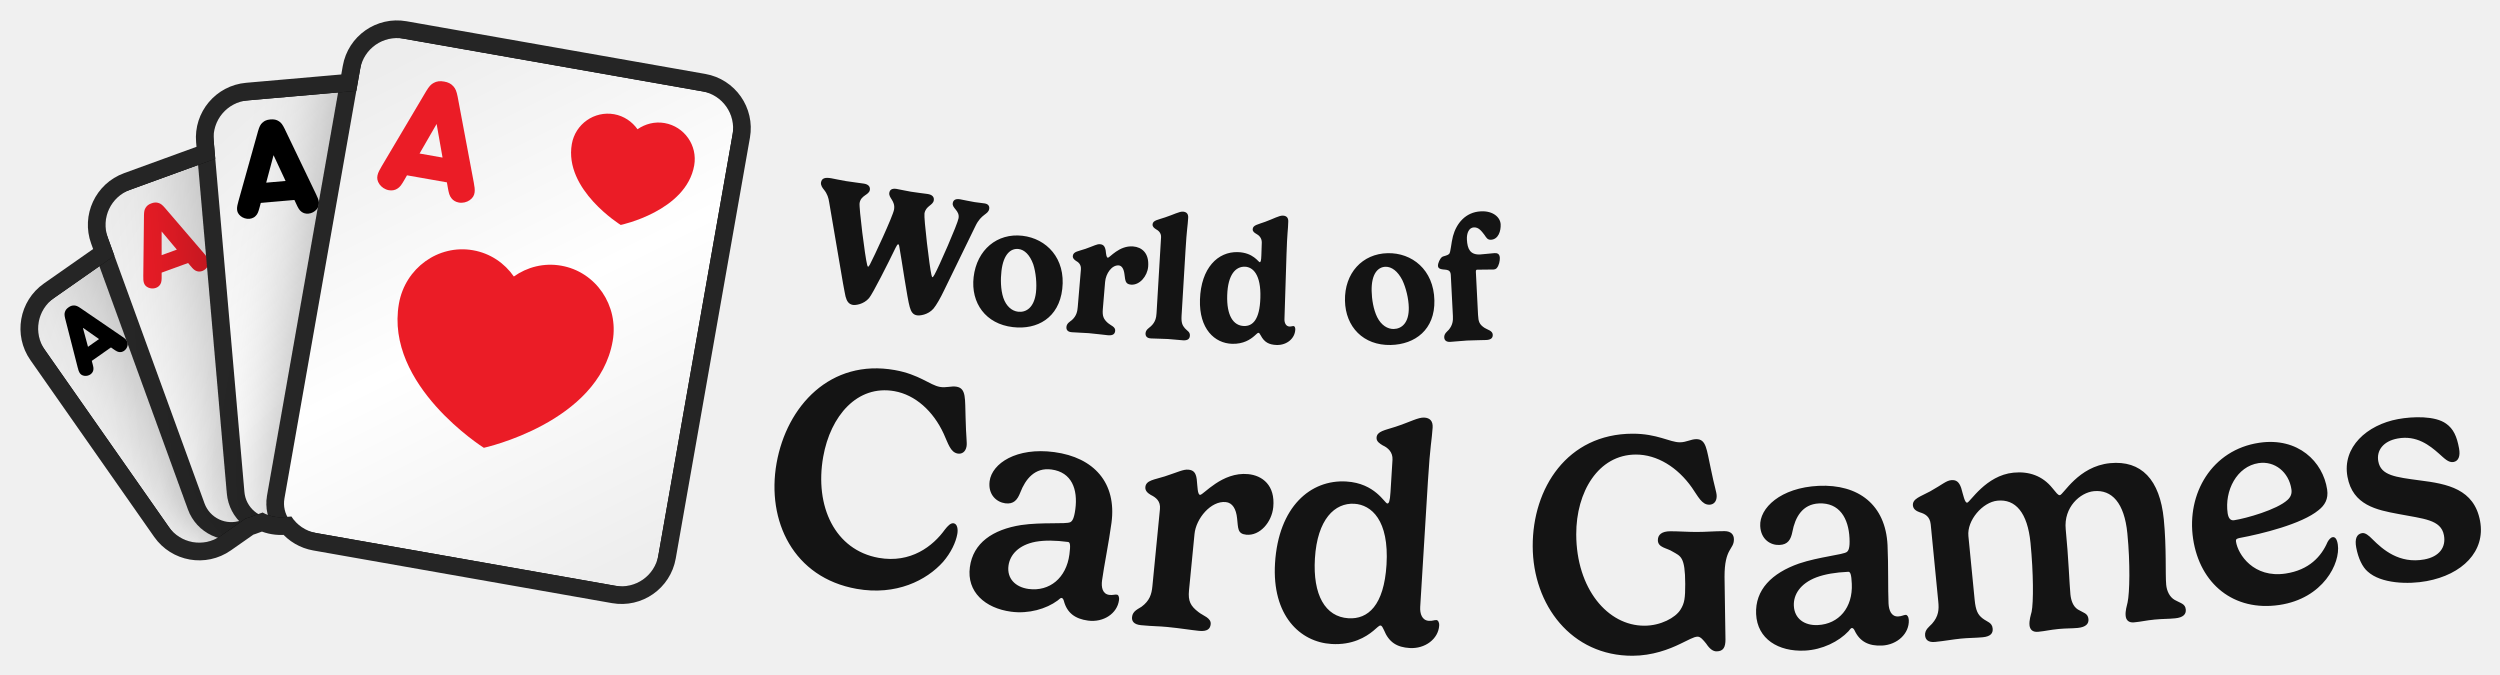
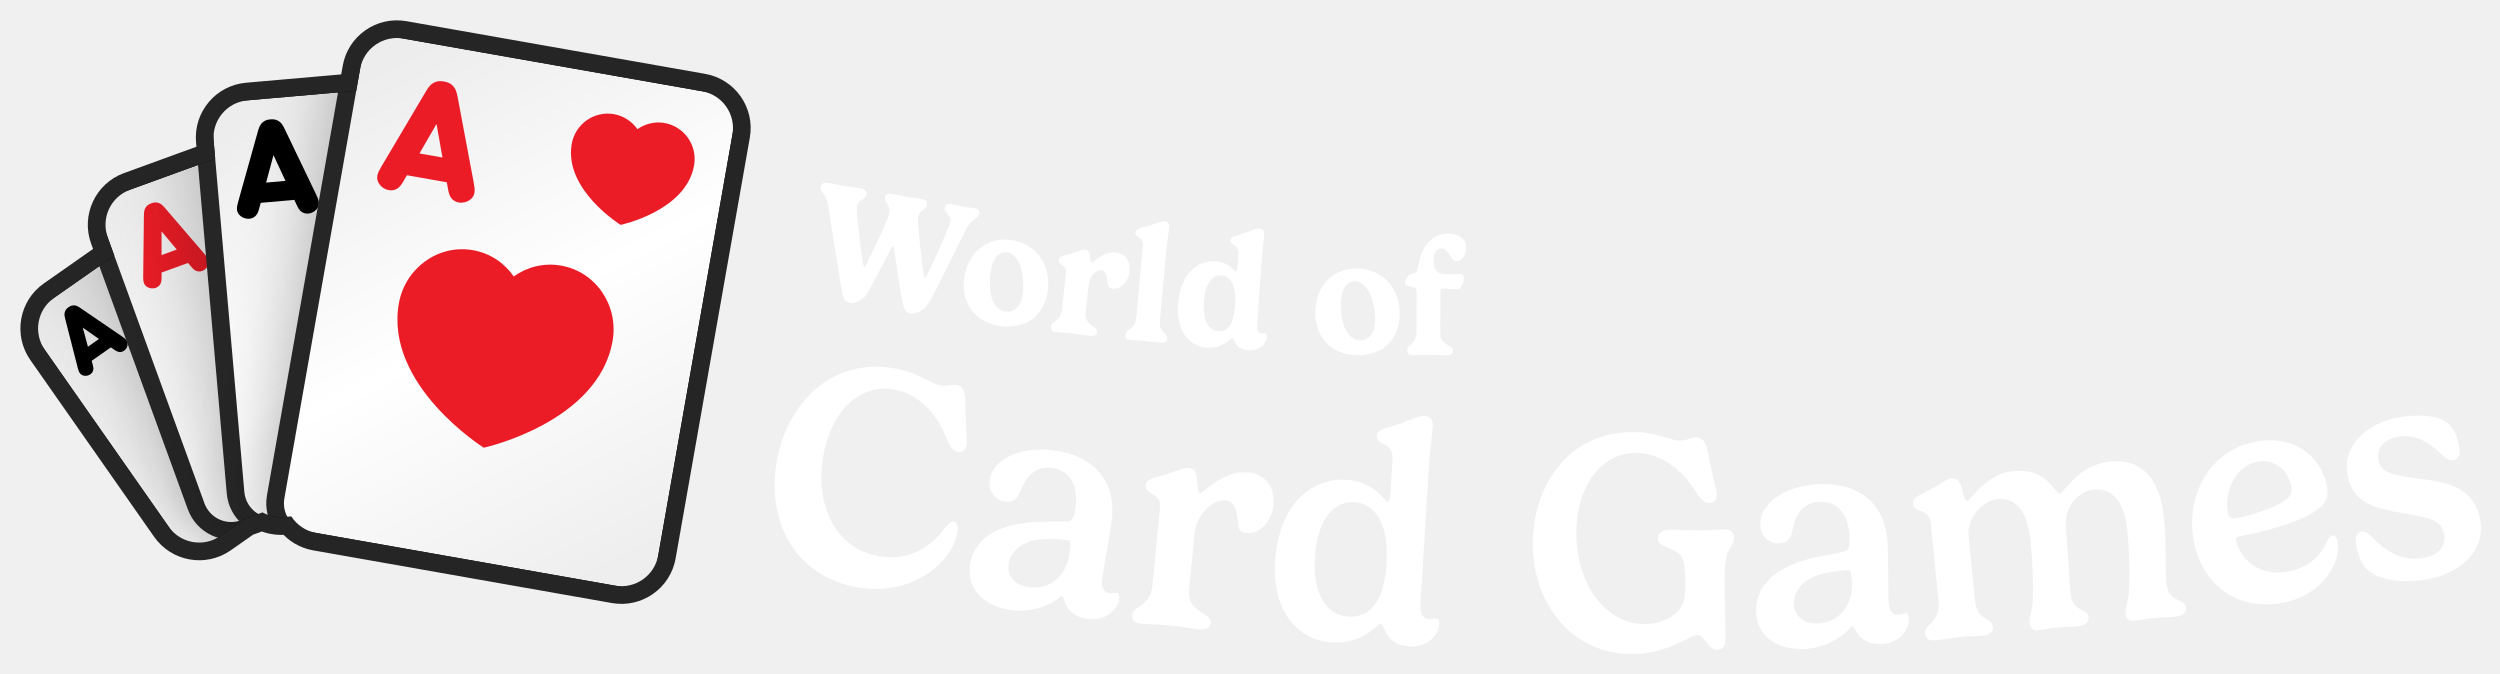
- <svg xmlns="http://www.w3.org/2000/svg" xmlns:xlink="http://www.w3.org/1999/xlink" viewBox="-3.26 -3.26 426.68 115.18" width="426.68" height="115.18">
+ <svg xmlns="http://www.w3.org/2000/svg" xmlns:xlink="http://www.w3.org/1999/xlink" viewBox="-3.25 -3.25 426.71 114.9" width="426.71" height="114.9">
  <defs>
    <rect id="path-1" x="0" y="0" width="5464" height="1280" />
    <rect id="path-3" x="0" y="0" width="1279.966" height="1280" />
    <path d="M654.667,7.381 L1041.451,230.691 C1067.755,245.877 1076.767,279.512 1061.581,305.816 L747.051,850.597 C731.865,876.902 698.23,885.914 671.926,870.727 L285.142,647.418 C271.344,639.451 262.304,626.408 259.019,612.01 L248.673,609.238 C237.588,606.268 228.207,600.115 221.247,592.027 L200.473,592.025 C198.498,592.025 196.547,591.921 194.626,591.718 L151.468,603.281 C122.13,611.142 91.974,593.731 84.112,564.393 L1.886,257.522 C-5.975,228.183 11.436,198.027 40.774,190.166 L145.477,162.11 L145.477,133.795 C145.477,103.422 170.1,78.799 200.473,78.799 L333.867,78.799 L340.716,53.24 C348.577,23.901 378.734,6.491 408.072,14.352 L563.147,55.903 L579.542,27.511 C594.728,1.207 628.363,-7.806 654.667,7.381 Z" id="path-5" />
    <filter x="-59.0%" y="-44.4%" width="218.0%" height="188.8%" filterUnits="objectBoundingBox" id="filter-7">
      <feOffset dx="0" dy="0" in="SourceAlpha" result="shadowOffsetOuter1" />
      <feGaussianBlur stdDeviation="64" in="shadowOffsetOuter1" result="shadowBlurOuter1" />
      <feColorMatrix values="0 0 0 0 0   0 0 0 0 0   0 0 0 0 0  0 0 0 0.32 0" type="matrix" in="shadowBlurOuter1" result="shadowMatrixOuter1" />
      <feMerge>
        <feMergeNode in="shadowMatrixOuter1" />
        <feMergeNode in="SourceGraphic" />
      </feMerge>
    </filter>
    <linearGradient x1="21.639%" y1="0%" x2="78.361%" y2="100%" id="linearGradient-8">
      <stop stop-color="#EDEDED" offset="0%" />
      <stop stop-color="#FFFFFF" offset="50.295%" />
      <stop stop-color="#EEEEEE" offset="100%" />
    </linearGradient>
    <filter x="-49.2%" y="-37.0%" width="198.3%" height="174.0%" filterUnits="objectBoundingBox" id="filter-9">
      <feOffset dx="0" dy="0" in="SourceAlpha" result="shadowOffsetOuter1" />
      <feGaussianBlur stdDeviation="64" in="shadowOffsetOuter1" result="shadowBlurOuter1" />
      <feColorMatrix values="0 0 0 0 0   0 0 0 0 0   0 0 0 0 0  0 0 0 0.32 0" type="matrix" in="shadowBlurOuter1" result="shadowMatrixOuter1" />
      <feMerge>
        <feMergeNode in="shadowMatrixOuter1" />
        <feMergeNode in="SourceGraphic" />
      </feMerge>
    </filter>
    <linearGradient x1="21.639%" y1="0%" x2="78.361%" y2="100%" id="linearGradient-10">
      <stop stop-color="#EDEDED" offset="0%" />
      <stop stop-color="#FFFFFF" offset="50.295%" />
      <stop stop-color="#EEEEEE" offset="100%" />
    </linearGradient>
    <filter x="-41.0%" y="-30.9%" width="181.9%" height="161.7%" filterUnits="objectBoundingBox" id="filter-11">
      <feOffset dx="0" dy="0" in="SourceAlpha" result="shadowOffsetOuter1" />
      <feGaussianBlur stdDeviation="64" in="shadowOffsetOuter1" result="shadowBlurOuter1" />
      <feColorMatrix values="0 0 0 0 0   0 0 0 0 0   0 0 0 0 0  0 0 0 0.32 0" type="matrix" in="shadowBlurOuter1" result="shadowMatrixOuter1" />
      <feMerge>
        <feMergeNode in="shadowMatrixOuter1" />
        <feMergeNode in="SourceGraphic" />
      </feMerge>
    </filter>
    <linearGradient x1="21.639%" y1="0%" x2="78.361%" y2="100%" id="linearGradient-12">
      <stop stop-color="#EDEDED" offset="0%" />
      <stop stop-color="#FFFFFF" offset="50.295%" />
      <stop stop-color="#EEEEEE" offset="100%" />
    </linearGradient>
    <filter x="-34.1%" y="-25.7%" width="168.3%" height="151.4%" filterUnits="objectBoundingBox" id="filter-13">
      <feOffset dx="0" dy="0" in="SourceAlpha" result="shadowOffsetOuter1" />
      <feGaussianBlur stdDeviation="64" in="shadowOffsetOuter1" result="shadowBlurOuter1" />
      <feColorMatrix values="0 0 0 0 0   0 0 0 0 0   0 0 0 0 0  0 0 0 0.32 0" type="matrix" in="shadowBlurOuter1" result="shadowMatrixOuter1" />
      <feMerge>
        <feMergeNode in="shadowMatrixOuter1" />
        <feMergeNode in="SourceGraphic" />
      </feMerge>
    </filter>
    <linearGradient x1="21.639%" y1="0%" x2="78.361%" y2="100%" id="linearGradient-14">
      <stop stop-color="#EDEDED" offset="0%" />
      <stop stop-color="#FFFFFF" offset="50.295%" />
      <stop stop-color="#EEEEEE" offset="100%" />
    </linearGradient>
  </defs>
  <g transform="translate(-11.594,-23.478) scale(0.11594)">
    <mask id="mask-4" fill="white">
      <use xlink:href="#path-3" />
    </mask>
    <g id="Mask" />
    <g id="Group" stroke-width="1" fill-rule="evenodd" mask="url(#mask-4)">
      <g transform="translate(700.504, 678.0126) rotate(-20) translate(-700.504, -678.0126)translate(166.0272, 238.9585)">
        <g transform="translate(-0, -0)">
          <mask id="mask-6" fill="white">
            <use xlink:href="#path-5" />
          </mask>
          <path stroke="#252525" stroke-width="26" d="M661.167,-3.877 L1047.951,219.432 C1080.473,238.209 1091.616,279.794 1072.839,312.316 L758.31,857.097 C739.533,889.619 697.948,900.762 665.426,881.986 L278.642,658.676 C264.448,650.481 253.966,637.684 248.632,622.685 L245.308,621.795 C234.009,618.767 223.884,612.979 215.705,605.026 L200.473,605.025 C198.91,605.025 197.353,604.972 195.803,604.861 L154.833,615.838 C118.559,625.557 81.275,604.031 71.555,567.758 L-10.671,260.886 C-20.39,224.613 1.136,187.328 37.41,177.609 L132.477,152.135 L132.477,133.795 C132.477,96.242 162.92,65.799 200.473,65.799 L323.892,65.799 L328.159,49.875 C337.879,13.602 375.163,-7.925 411.436,1.795 L556.877,40.764 L568.283,21.011 C587.06,-11.511 628.645,-22.654 661.167,-3.877 Z" />
          <g mask="url(#mask-6)">
            <g transform="translate(-12.346, -20.1207)">
              <g id="small_spade_1" filter="url(#filter-7)" transform="translate(210.9129, 389.3938) rotate(-15) translate(-210.9129, -389.3938)translate(49.8576, 175.5497)">
                <rect id="Background" stroke="#252525" stroke-width="26" fill="url(#linearGradient-8)" x="-13" y="-13" width="348.11" height="453.688" rx="54.996" />
                <path d="M243.897,27.593 C243.897,27.593 294.439,46.921 294.501,83.212 C294.501,98.995 281.209,111.813 264.79,111.831 C259.556,111.836 254.629,110.478 250.35,108.157 L256.538,128.766 L231.229,128.766 L237.404,108.197 C233.153,110.517 228.26,111.881 223.047,111.892 C206.62,111.901 193.284,99.118 193.266,83.326 C193.205,47.045 243.897,27.593 243.897,27.593 Z" id="Spade-small" fill="#000000" />
                <path d="M24.778,103.856 L51.007,34.253 C52.733,29.769 54.044,27.838 56.046,26.251 C58.462,24.32 61.015,23.561 64.605,23.561 C68.194,23.561 70.748,24.32 73.164,26.251 C75.165,27.838 76.477,29.769 78.202,34.253 L104.431,103.856 C106.709,109.926 108.228,114.686 103.603,119.308 C101.463,121.446 98.219,122.895 94.906,122.895 C92.214,122.895 89.798,121.998 88.073,120.412 C86.002,118.549 85.105,116.687 83.31,111.72 L81.861,107.719 L47.349,107.719 L45.899,111.72 C44.105,116.687 43.207,118.549 41.137,120.412 C39.411,121.998 36.995,122.895 34.303,122.895 C30.99,122.895 27.746,121.446 25.606,119.308 C20.982,114.686 22.5,109.926 24.778,103.856 Z M74.544,87.576 L64.605,60.259 L54.665,87.576 L74.544,87.576 Z" id="A" fill="#000000" />
              </g>
              <g id="small_diamond_1" filter="url(#filter-9)" transform="translate(351.0898, 355.5329) rotate(-360) translate(-351.0898, -355.5329)translate(157.8235, 98.9199)">
                <rect id="Background" stroke="#252525" stroke-width="26" fill="url(#linearGradient-10)" x="-13" y="-13" width="412.533" height="539.226" rx="54.996" />
                <polygon id="Diamond-small" fill="#EB1B28" points="300.954 22.074 353.401 93.826 300.954 165.557 248.485 93.826" />
                <path d="M29.802,125.878 L61.277,42.355 C63.348,36.974 64.921,34.657 67.323,32.753 C70.222,30.435 73.287,29.524 77.594,29.524 C81.901,29.524 84.966,30.435 87.865,32.753 C90.267,34.657 91.841,36.974 93.911,42.355 L125.386,125.878 C128.119,133.163 129.942,138.875 124.392,144.421 C121.824,146.987 117.932,148.725 113.956,148.725 C110.725,148.725 107.826,147.649 105.756,145.745 C103.271,143.51 102.194,141.275 100.041,135.315 L98.301,130.514 L56.887,130.514 L55.148,135.315 C52.994,141.275 51.917,143.51 49.432,145.745 C47.362,147.649 44.463,148.725 41.232,148.725 C37.257,148.725 33.364,146.987 30.796,144.421 C25.247,138.875 27.069,133.163 29.802,125.878 Z M89.521,106.343 L77.594,73.562 L65.667,106.343 L89.521,106.343 Z" id="A" fill="#EB1B28" />
              </g>
              <g id="small_clover_1" filter="url(#filter-11)" transform="translate(511.6136, 377.7066) rotate(-345) translate(-511.6136, -377.7066)translate(279.6941, 69.771)">
                <rect id="Background" stroke="#252525" stroke-width="26" fill="url(#linearGradient-12)" x="-13" y="-13" width="489.839" height="641.871" rx="54.996" />
                <path d="M347.866,39.734 C367.599,39.734 383.595,55.536 383.595,75.06 C383.595,84.425 379.905,92.946 373.883,99.274 C378.307,97.333 383.203,96.253 388.353,96.253 C408.072,96.253 424.081,112.082 424.081,131.58 C424.081,151.104 408.072,166.919 388.353,166.919 C372.39,166.919 358.858,156.556 354.282,142.251 C354.334,142.684 354.408,143.092 354.506,143.474 C358.945,160.826 367.798,185.424 367.798,185.424 L328,185.424 C328,185.424 336.827,160.734 341.253,143.474 C341.354,143.079 341.428,142.656 341.479,142.206 C336.916,156.534 323.372,166.919 307.393,166.919 C287.646,166.919 271.677,151.104 271.677,131.58 C271.677,112.082 287.646,96.253 307.393,96.253 C312.539,96.253 317.432,97.331 321.855,99.271 C315.837,92.944 312.15,84.424 312.15,75.06 C312.15,55.536 328.133,39.734 347.866,39.734 Z" id="Clover-small" fill="#000000" />
                <path d="M28.576,146.475 L66.345,46.247 C68.83,39.79 70.719,37.009 73.601,34.724 C77.08,31.943 80.758,30.85 85.926,30.85 C91.095,30.85 94.772,31.943 98.251,34.724 C101.133,37.009 103.022,39.79 105.507,46.247 L143.276,146.475 C146.556,155.216 148.743,162.07 142.084,168.726 C139.003,171.805 134.331,173.891 129.56,173.891 C125.684,173.891 122.205,172.6 119.72,170.315 C116.738,167.633 115.446,164.951 112.862,157.799 L110.775,152.038 L61.078,152.038 L58.99,157.799 C56.406,164.951 55.114,167.633 52.132,170.315 C49.647,172.6 46.168,173.891 42.292,173.891 C37.521,173.891 32.85,171.805 29.768,168.726 C23.109,162.07 25.296,155.216 28.576,146.475 Z M100.239,123.032 L85.926,83.696 L71.613,123.032 L100.239,123.032 Z" id="A" fill="#000000" />
              </g>
              <g id="small_heart_1" filter="url(#filter-13)" transform="translate(675.6425, 459.1748) rotate(-330) translate(-675.6425, -459.1748)translate(397.3371, 89.6494)">
                <rect id="Background" stroke="#252525" stroke-width="26" fill="url(#linearGradient-14)" x="-13" y="-13" width="582.611" height="765.051" rx="54.996" />
                <path d="M341.635,288.824 C315.976,288.845 292.736,299.456 275.815,316.611 C258.851,299.507 235.579,288.948 209.909,288.989 C158.08,289.041 116.117,332.207 116.16,385.365 C116.309,507.485 276.113,572.616 276.113,572.616 C276.113,572.616 435.789,507.092 435.619,384.932 C435.544,331.774 393.497,288.752 341.635,288.824" id="Heart-big" fill="#EB1B28" />
                <path d="M417.458,71.521 C407.751,61.933 394.392,55.711 379.689,55.711 C350.027,55.745 325.983,79.908 326.015,109.677 C326.095,178.084 417.593,214.563 417.593,214.563 C417.593,214.563 508.981,177.883 508.901,109.459 C508.854,79.674 484.777,55.594 455.084,55.627 C440.412,55.627 427.165,61.899 417.458,71.521 Z" id="Heart-small" fill="#EB1B28" />
                <path d="M56.059,190.564 L101.383,70.289 C104.365,62.541 106.631,59.203 110.09,56.462 C114.264,53.124 118.677,51.813 124.88,51.813 C131.082,51.813 135.495,53.124 139.67,56.462 C143.129,59.203 145.395,62.541 148.377,70.289 L193.701,190.564 C197.637,201.054 200.261,209.278 192.269,217.265 C188.572,220.96 182.966,223.464 177.241,223.464 C172.589,223.464 168.415,221.914 165.433,219.172 C161.855,215.954 160.304,212.735 157.203,204.153 L154.698,197.239 L95.061,197.239 L92.556,204.153 C89.455,212.735 87.905,215.954 84.327,219.172 C81.345,221.914 77.17,223.464 72.518,223.464 C66.793,223.464 61.187,220.96 57.49,217.265 C49.499,209.278 52.123,201.054 56.059,190.564 Z M142.055,162.432 L124.88,115.228 L107.704,162.432 L142.055,162.432 Z" id="A" fill="#EB1B28" />
              </g>
            </g>
          </g>
        </g>
      </g>
    </g>
  </g>
-   <path fill="#141414" d="M149.59 39.03C149.78 38.64 149.94 38.41 150.04 38.43C150.11 38.44 150.2 38.57 150.23 38.85C150.64 41.1 151.59 47.73 152 49.12C152.23 49.93 152.53 50.45 153.25 50.56C153.69 50.64 155.13 50.49 156.06 49.41C156.55 48.83 157.29 47.52 157.82 46.4L163.21 35.34C164.22 33.2 165.41 33.39 165.57 32.39C165.65 31.9 165.38 31.55 164.8 31.46C164.22 31.36 163.64 31.33 163.05 31.23C162.4 31.13 161.15 30.85 160.58 30.75C159.75 30.62 159.42 30.94 159.35 31.41C159.2 32.3 160.56 32.66 160.34 33.98C160.17 35.01 156.95 42.33 156.24 43.6C156.07 43.89 155.96 44.06 155.88 44.05C155.82 44.04 155.77 43.91 155.71 43.66C155.39 42.37 154.39 33.97 154.52 33.18C154.74 31.86 155.97 31.81 156.11 30.94C156.21 30.34 155.82 29.97 155.08 29.85C154.32 29.73 153.4 29.66 152.22 29.46C151.58 29.36 150.33 29.08 149.74 28.98C148.92 28.85 148.6 29.17 148.52 29.64C148.37 30.54 149.58 30.99 149.33 32.5C149.15 33.62 145.82 40.74 145.22 41.86C145.12 42.05 144.98 42.27 144.9 42.26C144.84 42.25 144.77 42.1 144.74 41.95C144.38 40.61 143.32 32.15 143.45 31.39C143.67 30.04 145.05 30.05 145.2 29.16C145.28 28.62 144.98 28.21 144.2 28.08C143.42 27.95 142.35 27.85 141.14 27.65C139.9 27.45 139.3 27.28 138.59 27.16C137.54 26.99 136.99 27.14 136.86 27.89C136.79 28.36 137.12 28.82 137.37 29.12C137.95 29.83 138.15 30.55 138.25 31.22L140.62 45.11C140.79 46.12 141.03 47.21 141.05 47.34C141.26 48.14 141.59 48.66 142.31 48.78C142.74 48.85 144.13 48.7 145.06 47.62C145.7 46.86 148.32 41.66 149.59 39.03ZM170.58 39.24C171.58 39.35 172.51 40.24 173.09 41.86C173.54 43.25 173.72 45.15 173.55 46.66C173.24 49.26 171.86 50.1 170.5 49.94C169.45 49.82 168.48 49.03 167.98 47.57C167.51 46.15 167.5 44.37 167.66 43C168 40.06 169.29 39.09 170.58 39.24ZM162.91 44.03C162.4 48.47 164.99 52.04 169.61 52.57C173.76 53.06 177.47 51 178.04 46.06C178.65 40.82 175.33 37.45 171.24 36.98C166.95 36.48 163.46 39.35 162.91 44.03ZM187.69 42.04C188.21 42.09 188.55 42.64 188.66 43.58C188.8 44.63 188.79 45.24 189.77 45.32C191.24 45.44 192.56 43.88 192.7 42.25C192.89 39.9 191.59 38.92 190.14 38.8C187.75 38.6 186.14 40.75 185.82 40.72C185.56 40.7 185.52 40.09 185.45 39.5C185.31 38.73 185.02 38.46 184.47 38.42C183.95 38.38 183.53 38.67 182 39.21C180.84 39.61 179.91 39.66 179.84 40.42C179.81 40.82 180.06 41.03 180.36 41.25C180.79 41.48 181.29 41.88 181.22 42.74L180.68 49.14C180.62 49.89 180.47 50.66 179.68 51.37C179.37 51.63 178.8 51.91 178.75 52.54C178.71 52.99 178.92 53.38 179.64 53.44C180.9 53.54 181.53 53.52 182.54 53.6C184 53.73 185 53.88 185.86 53.96C186.74 54.03 187.03 53.69 187.07 53.19C187.13 52.51 186.3 52.29 185.84 51.88C185.06 51.19 184.87 50.68 184.96 49.51L185.35 44.86C185.47 43.42 186.5 41.94 187.69 42.04ZM199.53 33.9C199.57 33.22 199.22 32.9 198.64 32.86C197.99 32.83 197.08 33.35 195.59 33.84C194.42 34.25 193.49 34.33 193.45 35.04C193.43 35.44 193.71 35.65 194.01 35.85C194.45 36.08 194.94 36.5 194.9 37.24L194.13 50.18C194.08 50.94 193.95 51.7 193.16 52.43C192.88 52.7 192.29 52.99 192.25 53.63C192.23 54.07 192.44 54.46 193.17 54.5C194.24 54.56 195.09 54.54 196.07 54.6C196.84 54.64 197.86 54.78 198.63 54.82C199.49 54.88 199.79 54.54 199.82 54.03C199.86 53.36 199.36 53.23 198.96 52.76C198.54 52.27 198.33 51.81 198.4 50.64L199.07 39.52C199.3 35.64 199.44 35.47 199.53 33.9ZM209.04 52.38C207.2 52.32 206.08 50.55 206.19 47.13C206.3 43.57 207.65 42.21 209.21 42.26C210.56 42.3 211.98 43.58 211.85 47.57C211.74 51.3 210.54 52.43 209.04 52.38ZM214.64 55.62C216.34 55.67 217.76 54.52 217.81 52.96C217.82 52.62 217.68 52.4 217.52 52.39C217.31 52.38 217.14 52.48 216.83 52.47C216.18 52.45 215.94 51.79 215.96 51.21L216.31 40.17C216.43 36.3 216.57 36.12 216.61 34.55C216.64 33.87 216.27 33.56 215.69 33.54C215.04 33.52 214.12 34.07 212.66 34.6C211.48 35.04 210.56 35.15 210.54 35.86C210.52 36.26 210.84 36.47 211.15 36.65C211.59 36.88 212.11 37.35 212.09 38.15L212.02 40.29C211.99 41.29 211.89 41.49 211.74 41.49C211.51 41.48 210.64 39.85 208.01 39.77C204.6 39.66 201.71 42.47 201.54 47.88C201.38 52.87 204.04 55.33 207.03 55.42C208.96 55.48 210.16 54.66 210.83 54.07C211.18 53.77 211.38 53.54 211.52 53.54C211.7 53.55 211.78 53.79 211.93 54.02C212.52 55.13 213.3 55.58 214.64 55.62ZM233.22 42.27C234.24 42.25 235.28 43 236.07 44.53C236.7 45.84 237.15 47.7 237.18 49.22C237.23 51.84 235.98 52.86 234.61 52.89C233.56 52.91 232.49 52.26 231.79 50.88C231.13 49.54 230.87 47.78 230.84 46.4C230.78 43.44 231.93 42.3 233.22 42.27ZM226.29 48.07C226.38 52.54 229.44 55.72 234.09 55.62C238.26 55.53 241.66 52.99 241.55 48.01C241.44 42.74 237.69 39.86 233.58 39.95C229.25 40.04 226.19 43.36 226.29 48.07ZM248.63 43.15C248.61 42.82 248.74 42.77 248.83 42.77C249.34 42.74 251.24 42.76 251.6 42.74C251.88 42.73 252.07 42.63 252.18 42.51C252.58 42.08 252.74 41.23 252.72 40.74C252.68 40.06 252.29 39.91 251.81 39.94C251.43 39.96 249.89 40.14 249.35 40.17C247.66 40.25 247.18 39.23 247.1 37.63C247.04 36.55 247.44 35.59 248.28 35.55C249.13 35.5 249.61 36.21 250.11 36.85C250.4 37.27 250.6 37.69 251.2 37.66C252.5 37.59 252.91 36.13 252.86 35.03C252.8 33.83 251.56 32.7 249.48 32.81C246.84 32.94 245.3 34.9 244.72 37.05C244.42 38.19 244.33 39.78 244.09 40.05C243.73 40.42 243.14 40.39 242.81 40.63C242.51 40.89 242.14 41.65 242.16 42.11C242.19 42.66 242.71 42.71 243.56 42.78C244.04 42.85 244.32 43.07 244.35 43.68L244.71 50.69C244.75 51.44 244.68 52.22 244 53.03C243.73 53.33 243.2 53.68 243.23 54.32C243.25 54.76 243.51 55.12 244.24 55.09C245.29 55.03 246.16 54.91 247.13 54.86C248.61 54.79 249.55 54.81 250.4 54.77C251.27 54.73 251.54 54.36 251.51 53.85C251.47 53.17 250.6 53.02 250.1 52.69C249.23 52.11 249.06 51.65 249 50.48Z" />
-   <path fill="#141414" d="M129.28 75.78C127.53 85.69 132.18 95.33 142.94 97.24C149.71 98.44 154.9 95.77 157.7 92.63C159.05 91.06 159.87 89.32 160.13 87.86C160.26 87.13 160.16 86.17 159.51 86.05C158.99 85.96 158.48 86.52 158 87.13C155.99 89.93 152.2 92.92 146.71 91.95C139.24 90.62 135.74 83.15 137.24 74.69C138.48 67.71 143.06 62.38 149.39 63.5C152.94 64.13 156.01 66.88 157.8 70.76C158.56 72.41 158.94 73.93 160.19 74.15C160.87 74.27 161.53 73.9 161.7 72.94C161.82 72.26 161.61 71.35 161.54 68.06C161.42 64.8 161.68 63.04 160.01 62.74C159.09 62.58 158.24 62.97 157.14 62.77C155.45 62.47 153.62 60.64 149.46 59.9C138.48 57.95 131.02 66.01 129.28 75.78ZM179.26 91.36C178.73 95.39 175.87 97.73 172.29 97.26C170.03 96.95 168.57 95.47 168.86 93.29C169.11 91.42 170.59 89.75 173.5 89.2C175.06 88.93 176.85 88.95 179.04 89.24C179.38 89.29 179.47 89.78 179.26 91.36ZM171.02 86.35C166.17 87.12 162.82 89.4 162.27 93.53C161.7 97.74 164.86 100.55 169.31 101.14C172.31 101.54 175.32 100.66 177.25 99.23C177.49 99.05 177.74 98.76 177.92 98.79C178.11 98.81 178.24 99.04 178.31 99.29C178.84 101.32 180.2 102.36 182.44 102.66C185.07 103.01 187.42 101.45 187.72 99.18C187.81 98.58 187.58 98.25 187.37 98.23C186.98 98.17 186.68 98.35 186.05 98.27C184.9 98.11 184.67 96.96 184.83 95.8C185.15 93.41 185.98 89.39 186.44 85.97C187.35 79.16 183.46 74.81 176.67 73.9C170.22 73.04 166.05 75.83 165.64 78.86C165.34 81.17 166.83 82.44 168.3 82.64C169.75 82.83 170.38 82.06 170.87 80.81C171.77 78.47 173.38 76.49 176.19 76.87C179.67 77.33 180.72 80.26 180.27 83.65C180.05 85.31 179.73 85.69 179.41 85.86C178.72 86.23 174.57 85.83 171.02 86.35ZM205.94 82.43C207.08 82.54 207.72 83.59 207.88 85.23C208.07 86.9 207.92 87.85 209.45 88C211.75 88.22 213.79 85.89 214.05 83.3C214.41 79.55 212.17 77.89 209.77 77.66C205.31 77.22 202.11 81.25 201.56 81.2C201.11 81.16 201.13 79.8 200.99 78.53C200.84 77.37 200.4 76.98 199.58 76.9C198.71 76.81 197.8 77.31 195.52 78.05C193.73 78.62 192.34 78.7 192.22 79.86C192.16 80.49 192.6 80.88 193.13 81.2C194.02 81.64 194.84 82.25 194.71 83.62L193.42 96.8C193.29 98.15 192.96 99.27 191.56 100.3C191.01 100.67 190.04 101.03 189.95 102.04C189.88 102.7 190.19 103.31 191.46 103.44C193.65 103.65 194.35 103.59 195.99 103.75C198.24 103.97 199.99 104.27 201.39 104.41C202.82 104.55 203.3 104.04 203.37 103.27C203.48 102.19 202.05 101.83 201.28 101.2C199.92 100.16 199.49 99.32 199.67 97.49L200.61 87.88C200.87 85.21 203.43 82.18 205.94 82.43ZM226.89 102.26C222.91 102.02 220.78 98.27 221.16 92.04C221.57 85.34 224.56 82.52 227.9 82.72C230.79 82.9 233.84 85.51 233.38 93.11C232.95 100.08 230.22 102.46 226.89 102.26ZM237.34 107.34C239.97 107.5 242.23 105.78 242.37 103.5C242.4 102.89 242.13 102.58 241.92 102.57C241.52 102.54 241.27 102.74 240.61 102.7C239.44 102.63 239.06 101.49 239.13 100.32L240.45 78.81C240.83 72.62 241.11 71.94 241.25 69.72C241.32 68.6 240.79 68.07 239.84 68.01C238.8 67.94 237.42 68.76 234.87 69.59C233.11 70.17 231.74 70.33 231.68 71.44C231.64 72.08 232.2 72.43 232.74 72.76C233.64 73.16 234.47 73.93 234.4 75.2L234.06 80.71C233.96 82.35 233.78 82.69 233.51 82.67C233.06 82.64 231.44 79.22 226.54 78.92C220.42 78.54 214.94 83.23 214.35 92.87C213.81 101.78 218.61 106.32 223.98 106.65C227.56 106.87 229.86 105.45 231.12 104.41C231.76 103.89 232.1 103.48 232.34 103.5C232.61 103.51 232.74 103.87 232.93 104.25C233.79 106.38 235.17 107.21 237.34 107.34ZM275.37 108.66C278.76 108.65 281.6 107.56 283.53 106.62C284.86 106.01 285.81 105.4 286.48 105.4C286.98 105.39 287.46 106 287.94 106.59C288.53 107.49 289.11 107.91 289.7 107.91C290.92 107.91 291.23 107.13 291.23 105.89C291.23 104.27 291.08 97.9 291.07 95.19C291.06 90.23 292.68 90.57 292.67 88.79C292.67 87.97 292.16 87.39 291.07 87.39C289.24 87.39 288 87.53 286.32 87.53C285.1 87.54 283.19 87.41 281.81 87.41C280.38 87.42 279.69 87.98 279.69 88.93C279.7 90.23 281.21 90.23 282.22 90.89C283.58 91.68 284.35 91.73 284.36 96.4C284.36 98.79 284.26 99.67 283.55 100.79C282.7 102.17 280.16 103.53 277.4 103.53C271.13 103.55 265.78 97.22 265.76 87.93C265.74 80.71 269.52 74.33 275.94 74.32C279.55 74.31 283.06 76.48 285.51 79.97C286.55 81.46 287.19 82.89 288.46 82.88C289.15 82.88 289.73 82.4 289.73 81.42C289.73 80.73 289.36 79.88 288.71 76.65C288.01 73.46 287.96 71.69 286.26 71.69C285.33 71.69 284.56 72.23 283.44 72.23C281.72 72.23 279.59 70.75 275.37 70.76C264.23 70.79 258.3 80.04 258.33 89.97C258.36 100.03 264.96 108.69 275.37 108.66ZM312.79 96.37C312.98 100.43 310.59 103.25 306.99 103.42C304.71 103.53 303 102.33 302.9 100.13C302.81 98.25 303.97 96.34 306.74 95.28C308.22 94.73 309.99 94.43 312.19 94.33C312.54 94.31 312.72 94.78 312.79 96.37ZM303.78 92.92C299.16 94.54 296.26 97.39 296.46 101.55C296.66 105.8 300.27 107.99 304.75 107.78C307.77 107.64 310.57 106.23 312.22 104.48C312.42 104.25 312.62 103.93 312.8 103.92C312.99 103.91 313.16 104.11 313.27 104.35C314.16 106.25 315.69 107.02 317.94 106.92C320.59 106.79 322.62 104.84 322.52 102.56C322.49 101.95 322.21 101.67 322 101.68C321.6 101.7 321.34 101.92 320.71 101.95C319.54 102.01 319.12 100.91 319.06 99.74C318.95 97.33 319.05 93.23 318.89 89.79C318.56 82.92 313.96 79.34 307.12 79.66C300.62 79.97 297.01 83.46 297.16 86.51C297.27 88.84 298.96 89.82 300.44 89.75C301.9 89.69 302.39 88.81 302.65 87.5C303.12 85.03 304.34 82.8 307.18 82.66C310.68 82.5 312.24 85.19 312.4 88.61C312.48 90.28 312.23 90.71 311.95 90.94C311.34 91.42 307.18 91.77 303.78 92.92ZM348.3 81.25C347.96 81.28 347.67 80.8 347.04 80.06C345.34 77.94 343.02 77.15 340.38 77.41C335.65 77.88 332.98 82.48 332.48 82.53C332.06 82.58 331.82 81.24 331.46 80.02C331.08 78.91 330.55 78.62 329.76 78.69C328.88 78.78 328.26 79.43 326.16 80.6C324.51 81.5 323.11 81.85 323.22 83.02C323.29 83.7 323.88 83.99 324.4 84.18C325.28 84.44 326.12 84.87 326.26 86.24L327.55 99.42C327.69 100.77 327.61 101.92 326.48 103.2C326.05 103.67 325.2 104.21 325.3 105.21C325.36 105.87 325.79 106.42 327 106.3C328.64 106.14 329.92 105.88 331.43 105.73C332.72 105.6 333.79 105.63 335.16 105.5C336.54 105.36 336.91 104.77 336.83 104C336.73 102.97 335.89 102.89 335.11 102.28C334.31 101.66 333.94 100.95 333.76 99.13L332.69 88.22C332.43 85.55 335.11 82.44 337.65 82.19C340.71 81.88 342.78 84.19 343.29 89.39C343.8 94.57 343.81 99.56 343.48 101.16C343.35 101.68 343.04 102.62 343.12 103.46C343.19 104.12 343.59 104.67 344.59 104.57C345.91 104.44 346.48 104.25 348.09 104.09C349.44 103.96 350.17 104.02 351.36 103.91C352.75 103.77 353.26 103.19 353.18 102.39C353.08 101.39 352.3 101.33 351.37 100.76C350.54 100.23 350.2 99.19 350.1 98.16C349.93 96.42 349.78 91.93 349.3 87.07C348.93 83.29 351.78 80.8 354.1 80.57C357.17 80.27 359.31 82.56 359.82 87.77C360.33 92.94 360.21 97.94 359.86 99.55C359.75 100.07 359.44 101.01 359.53 101.85C359.59 102.51 359.99 103.06 360.97 102.96C362.32 102.83 362.88 102.64 364.5 102.48C365.82 102.35 366.81 102.39 367.97 102.27C369.37 102.14 369.87 101.55 369.79 100.76C369.7 99.76 368.89 99.7 367.9 99.13C367.02 98.63 366.55 97.59 366.45 96.56C366.28 94.81 366.52 90.23 366.04 85.37C365.37 78.58 362.19 75.27 356.86 75.79C351.42 76.33 348.91 81.19 348.3 81.25ZM387.82 80.24C387.93 80.97 387.72 81.54 387.17 82.05C385.36 83.74 380.03 85.23 378.03 85.53C377.4 85.62 377.07 85.16 376.94 84.35C376.37 80.47 378.51 76.34 382.22 75.78C384.97 75.37 387.38 77.3 387.82 80.24ZM392.45 83.81C393.51 82.98 394.16 81.92 393.92 80.29C393.21 75.54 388.96 71.32 382.32 72.31C374.26 73.51 369.89 80.97 371.04 88.69C372.19 96.41 378 101.15 385.77 99.99C393.25 98.88 396.22 92.86 395.74 89.68C395.6 88.74 395.28 88.35 394.86 88.42C394.54 88.46 394.22 88.83 393.99 89.24C392.93 91.71 390.84 94.03 386.82 94.63C381.39 95.44 378.69 91.39 378.36 89.16C378.3 88.79 378.47 88.66 378.97 88.56C382.75 87.86 389.61 86.17 392.45 83.81ZM406.01 68.27C400.71 69.25 396.45 73.06 397.39 78.12C398.28 82.98 402.4 83.78 406.12 84.47C410.34 85.29 413.36 85.4 413.85 88.09C414.24 90.15 413.05 91.75 410.51 92.22C406.21 93.01 403.4 90.51 401.68 88.8C401.01 88.11 400.41 87.63 399.86 87.73C398.95 87.9 398.61 88.72 398.88 90.18C399.23 92.06 399.96 93.54 400.83 94.28C403.1 96.37 407.8 96.5 410.9 95.92C416.96 94.81 420.98 90.85 420.02 85.66C419.01 80.2 414.45 79.32 409.73 78.73C405.6 78.17 403.09 77.91 402.65 75.48C402.31 73.68 403.44 72.04 405.95 71.58C409.21 70.97 411.46 72.8 412.98 74.14C413.91 74.96 414.63 75.75 415.49 75.59C416.3 75.44 416.69 74.64 416.43 73.26C416.06 71.22 415.47 69.93 414.23 69.05C412.36 67.69 408.57 67.8 406.01 68.27Z" />
+   <path fill="#ffffff" d="M148.73 39.32C148.91 38.96 149.06 38.74 149.16 38.76C149.23 38.77 149.31 38.9 149.33 39.16C149.7 41.29 150.54 47.56 150.91 48.87C151.12 49.64 151.4 50.13 152.08 50.25C152.49 50.32 153.85 50.2 154.74 49.18C155.21 48.64 155.92 47.41 156.43 46.36L161.62 35.96C162.6 33.95 163.72 34.15 163.88 33.21C163.96 32.74 163.71 32.41 163.17 32.31C162.62 32.22 162.07 32.18 161.51 32.08C160.91 31.98 159.73 31.7 159.19 31.61C158.4 31.47 158.09 31.77 158.01 32.22C157.87 33.06 159.15 33.41 158.93 34.66C158.76 35.62 155.64 42.5 154.97 43.7C154.81 43.97 154.69 44.13 154.62 44.12C154.57 44.11 154.52 43.99 154.46 43.75C154.17 42.53 153.31 34.59 153.44 33.85C153.66 32.6 154.82 32.56 154.96 31.74C155.06 31.18 154.69 30.83 154 30.71C153.28 30.58 152.41 30.5 151.31 30.31C150.7 30.21 149.52 29.93 148.97 29.83C148.2 29.7 147.89 30 147.81 30.45C147.66 31.29 148.8 31.73 148.55 33.15C148.37 34.2 145.15 40.9 144.57 41.95C144.48 42.13 144.35 42.34 144.27 42.32C144.21 42.31 144.15 42.17 144.12 42.03C143.8 40.76 142.88 32.77 143 32.05C143.22 30.77 144.53 30.8 144.67 29.96C144.76 29.45 144.48 29.05 143.74 28.93C143.01 28.8 142 28.7 140.85 28.5C139.69 28.29 139.12 28.13 138.46 28.01C137.46 27.84 136.94 27.97 136.82 28.68C136.74 29.12 137.05 29.56 137.29 29.84C137.82 30.52 138 31.21 138.1 31.84L140.2 44.98C140.35 45.93 140.57 46.97 140.59 47.08C140.77 47.84 141.08 48.34 141.76 48.46C142.16 48.52 143.48 48.4 144.37 47.38C144.98 46.68 147.51 41.79 148.73 39.32ZM168.65 39.83C169.6 39.95 170.46 40.81 170.97 42.35C171.37 43.67 171.51 45.47 171.32 46.89C170.98 49.34 169.66 50.1 168.38 49.93C167.39 49.8 166.49 49.03 166.04 47.64C165.63 46.3 165.65 44.61 165.82 43.32C166.2 40.55 167.44 39.66 168.65 39.83ZM161.33 44.21C160.75 48.39 163.14 51.81 167.49 52.4C171.4 52.93 174.94 51.07 175.57 46.41C176.25 41.47 173.18 38.23 169.32 37.71C165.28 37.15 161.93 39.8 161.33 44.21ZM184.83 42.87C185.31 42.92 185.62 43.45 185.71 44.35C185.81 45.33 185.79 45.91 186.71 46.01C188.09 46.16 189.38 44.73 189.55 43.19C189.79 40.97 188.59 40.02 187.22 39.87C184.97 39.62 183.4 41.61 183.09 41.57C182.85 41.55 182.83 40.97 182.78 40.41C182.66 39.68 182.4 39.42 181.88 39.36C181.39 39.31 180.98 39.58 179.53 40.05C178.42 40.39 177.54 40.42 177.46 41.14C177.42 41.51 177.65 41.72 177.92 41.94C178.32 42.16 178.79 42.55 178.7 43.36L178.03 49.39C177.96 50.1 177.79 50.82 177.03 51.47C176.73 51.7 176.18 51.95 176.12 52.55C176.07 52.97 176.26 53.34 176.94 53.42C178.13 53.55 178.72 53.55 179.67 53.65C181.05 53.8 181.99 53.98 182.8 54.07C183.62 54.16 183.91 53.85 183.96 53.38C184.03 52.73 183.25 52.51 182.83 52.11C182.11 51.44 181.94 50.95 182.06 49.85L182.55 45.47C182.7 44.11 183.71 42.74 184.83 42.87ZM196.31 35.53C196.37 34.88 196.04 34.57 195.5 34.52C194.88 34.47 194.01 34.94 192.59 35.36C191.47 35.7 190.59 35.75 190.53 36.42C190.5 36.8 190.76 37.01 191.04 37.2C191.44 37.44 191.9 37.84 191.83 38.54L190.72 50.73C190.65 51.44 190.5 52.16 189.73 52.82C189.46 53.07 188.9 53.33 188.84 53.93C188.81 54.35 189 54.72 189.68 54.78C190.69 54.87 191.49 54.87 192.41 54.96C193.14 55.03 194.1 55.18 194.83 55.25C195.64 55.32 195.93 55.01 195.98 54.54C196.03 53.91 195.57 53.77 195.2 53.31C194.82 52.84 194.64 52.4 194.74 51.3L195.7 40.81C196.03 37.17 196.17 37.01 196.31 35.53ZM204.74 53.29C203 53.17 202.01 51.46 202.23 48.24C202.47 44.88 203.79 43.65 205.26 43.75C206.53 43.84 207.82 45.09 207.56 48.86C207.32 52.37 206.15 53.39 204.74 53.29ZM209.9 56.55C211.51 56.66 212.89 55.63 212.99 54.16C213.02 53.84 212.89 53.62 212.74 53.61C212.54 53.59 212.38 53.68 212.09 53.66C211.47 53.62 211.27 52.99 211.31 52.44L212.03 42.04C212.28 38.38 212.42 38.22 212.52 36.74C212.57 36.09 212.24 35.79 211.69 35.75C211.08 35.71 210.18 36.2 208.79 36.65C207.67 37.02 206.79 37.09 206.74 37.76C206.72 38.14 207.01 38.34 207.29 38.53C207.7 38.75 208.17 39.22 208.12 39.98L207.98 41.99C207.92 42.93 207.82 43.12 207.68 43.11C207.46 43.1 206.69 41.53 204.21 41.35C201.01 41.13 198.17 43.68 197.82 48.78C197.49 53.48 199.92 55.9 202.73 56.09C204.55 56.22 205.71 55.48 206.37 54.95C206.71 54.68 206.91 54.47 207.03 54.48C207.2 54.49 207.27 54.72 207.41 54.94C207.93 56.02 208.64 56.46 209.9 56.55ZM228.06 44.75C229.01 44.78 229.96 45.53 230.63 47.01C231.17 48.28 231.5 50.05 231.46 51.49C231.39 53.95 230.16 54.86 228.87 54.82C227.87 54.8 226.9 54.14 226.3 52.8C225.75 51.51 225.58 49.83 225.62 48.53C225.7 45.74 226.83 44.72 228.06 44.75ZM221.24 49.89C221.13 54.12 223.86 57.25 228.25 57.38C232.19 57.49 235.51 55.25 235.64 50.55C235.78 45.57 232.38 42.68 228.5 42.57C224.41 42.46 221.37 45.45 221.24 49.89ZM242.61 46.34C242.61 46.03 242.74 45.99 242.82 45.99C243.3 45.99 245.1 46.11 245.43 46.11C245.7 46.11 245.88 46.03 246 45.92C246.39 45.54 246.59 44.74 246.59 44.28C246.6 43.63 246.23 43.48 245.78 43.48C245.42 43.47 243.96 43.57 243.45 43.56C241.85 43.56 241.45 42.57 241.46 41.06C241.46 40.03 241.89 39.15 242.69 39.15C243.49 39.16 243.9 39.85 244.34 40.48C244.59 40.89 244.75 41.3 245.33 41.3C246.55 41.3 247.02 39.94 247.02 38.91C247.03 37.77 245.93 36.64 243.96 36.63C241.46 36.62 239.91 38.38 239.24 40.39C238.9 41.44 238.74 42.94 238.5 43.18C238.13 43.51 237.59 43.45 237.26 43.66C236.97 43.89 236.57 44.59 236.57 45.02C236.57 45.54 237.06 45.61 237.86 45.73C238.31 45.81 238.56 46.04 238.55 46.62L238.52 53.24C238.52 53.96 238.42 54.69 237.73 55.41C237.46 55.68 236.94 55.98 236.94 56.59C236.94 57.01 237.16 57.36 237.85 57.36C238.84 57.37 239.67 57.3 240.58 57.31C241.99 57.31 242.87 57.39 243.67 57.39C244.5 57.39 244.77 57.06 244.77 56.58C244.77 55.94 243.96 55.75 243.5 55.41C242.71 54.82 242.58 54.38 242.58 53.27Z" />
+   <path fill="#ffffff" d="M129.33 75.52C127.57 85.42 132.22 95.06 142.99 96.97C149.76 98.17 154.95 95.51 157.74 92.37C159.1 90.8 159.92 89.06 160.18 87.6C160.31 86.86 160.21 85.9 159.56 85.79C159.03 85.69 158.53 86.25 158.04 86.87C156.04 89.66 152.25 92.66 146.76 91.68C139.28 90.36 135.78 82.89 137.29 74.42C138.52 67.45 143.11 62.11 149.43 63.24C152.99 63.87 156.06 66.62 157.85 70.5C158.61 72.14 158.99 73.66 160.24 73.89C160.92 74.01 161.58 73.64 161.75 72.67C161.87 71.99 161.65 71.09 161.59 67.79C161.47 64.54 161.73 62.78 160.05 62.48C159.14 62.32 158.29 62.7 157.19 62.51C155.49 62.21 153.66 60.37 149.51 59.64C138.53 57.69 131.06 65.74 129.33 75.52ZM179.31 91.1C178.77 95.12 175.92 97.47 172.34 96.99C170.08 96.69 168.61 95.21 168.9 93.03C169.15 91.16 170.64 89.48 173.55 88.93C175.11 88.66 176.9 88.69 179.08 88.98C179.43 89.02 179.52 89.52 179.31 91.1ZM171.06 86.09C166.22 86.86 162.86 89.14 162.31 93.27C161.75 97.48 164.91 100.29 169.35 100.88C172.35 101.28 175.36 100.4 177.3 98.97C177.53 98.79 177.79 98.5 177.97 98.52C178.15 98.55 178.28 98.78 178.36 99.03C178.89 101.06 180.25 102.09 182.49 102.39C185.12 102.74 187.47 101.18 187.77 98.92C187.85 98.32 187.63 97.99 187.42 97.96C187.02 97.91 186.73 98.09 186.1 98C184.94 97.85 184.72 96.69 184.88 95.54C185.2 93.14 186.03 89.13 186.48 85.71C187.39 78.9 183.5 74.55 176.72 73.64C170.27 72.78 166.1 75.57 165.69 78.59C165.38 80.91 166.87 82.18 168.35 82.38C169.79 82.57 170.43 81.8 170.92 80.55C171.82 78.21 173.42 76.23 176.24 76.6C179.71 77.07 180.77 79.99 180.31 83.39C180.09 85.04 179.77 85.43 179.46 85.6C178.76 85.96 174.61 85.57 171.06 86.09ZM205.99 82.16C207.13 82.28 207.77 83.33 207.93 84.97C208.11 86.64 207.97 87.58 209.5 87.73C211.8 87.96 213.84 85.63 214.09 83.04C214.46 79.29 212.22 77.63 209.82 77.39C205.35 76.96 202.16 80.99 201.6 80.94C201.15 80.89 201.18 79.53 201.04 78.27C200.88 77.11 200.44 76.72 199.62 76.64C198.75 76.55 197.85 77.05 195.57 77.79C193.78 78.36 192.38 78.43 192.27 79.6C192.21 80.23 192.65 80.62 193.18 80.94C194.07 81.37 194.89 81.99 194.75 83.36L193.46 96.54C193.33 97.89 193.01 99 191.6 100.04C191.06 100.41 190.09 100.77 189.99 101.77C189.93 102.43 190.24 103.05 191.51 103.18C193.7 103.39 194.4 103.32 196.04 103.48C198.28 103.7 200.04 104.01 201.44 104.15C202.87 104.29 203.34 103.77 203.42 103.01C203.52 101.92 202.09 101.57 201.33 100.94C199.96 99.9 199.54 99.05 199.72 97.23L200.66 87.62C200.92 84.95 203.48 81.92 205.99 82.16ZM226.93 102C222.96 101.75 220.82 98 221.2 91.78C221.62 85.08 224.61 82.26 227.95 82.46C230.83 82.64 233.89 85.24 233.42 92.85C233 99.81 230.27 102.2 226.93 102ZM237.39 107.08C240.01 107.24 242.27 105.52 242.41 103.24C242.45 102.63 242.18 102.32 241.96 102.31C241.57 102.28 241.32 102.48 240.65 102.44C239.49 102.37 239.11 101.23 239.18 100.06L240.5 78.55C240.88 72.35 241.16 71.68 241.29 69.45C241.36 68.34 240.84 67.8 239.88 67.74C238.85 67.68 237.47 68.5 234.92 69.33C233.16 69.91 231.79 70.07 231.72 71.18C231.68 71.81 232.25 72.17 232.78 72.49C233.69 72.89 234.52 73.66 234.44 74.94L234.1 80.45C234 82.09 233.82 82.42 233.56 82.41C233.11 82.38 231.48 78.95 226.58 78.65C220.46 78.28 214.99 82.97 214.4 92.61C213.85 101.51 218.65 106.06 224.03 106.39C227.61 106.61 229.9 105.18 231.16 104.14C231.81 103.62 232.15 103.22 232.39 103.23C232.65 103.25 232.79 103.6 232.98 103.99C233.83 106.11 235.22 106.94 237.39 107.08ZM275.41 108.4C278.81 108.39 281.65 107.29 283.58 106.36C284.91 105.75 285.86 105.13 286.52 105.13C287.03 105.13 287.51 105.74 287.99 106.32C288.57 107.22 289.16 107.65 289.74 107.64C290.96 107.64 291.28 106.87 291.28 105.62C291.27 104 291.12 97.64 291.12 94.93C291.1 89.97 292.72 90.31 292.72 88.53C292.72 87.71 292.21 87.12 291.12 87.13C289.29 87.13 288.04 87.27 286.37 87.27C285.15 87.27 283.24 87.15 281.86 87.15C280.43 87.15 279.74 87.71 279.74 88.67C279.74 89.97 281.26 89.96 282.27 90.63C283.62 91.42 284.39 91.47 284.4 96.14C284.41 98.53 284.31 99.41 283.59 100.52C282.75 101.9 280.2 103.26 277.44 103.27C271.18 103.29 265.83 96.96 265.8 87.67C265.78 80.45 269.56 74.07 275.99 74.05C279.6 74.04 283.1 76.21 285.56 79.71C286.59 81.19 287.23 82.62 288.51 82.62C289.2 82.62 289.78 82.14 289.78 81.16C289.78 80.47 289.4 79.62 288.76 76.38C288.06 73.2 288 71.42 286.3 71.43C285.37 71.43 284.61 71.96 283.49 71.96C281.77 71.97 279.64 70.49 275.42 70.5C264.27 70.53 258.35 79.78 258.38 89.71C258.4 99.76 265.01 108.43 275.41 108.4ZM312.84 96.11C313.03 100.17 310.64 102.99 307.03 103.16C304.75 103.27 303.05 102.07 302.95 99.87C302.86 97.99 304.02 96.07 306.78 95.01C308.27 94.46 310.04 94.17 312.24 94.06C312.58 94.05 312.76 94.52 312.84 96.11ZM303.83 92.65C299.2 94.28 296.31 97.13 296.5 101.29C296.7 105.53 300.31 107.73 304.79 107.51C307.82 107.37 310.62 105.96 312.26 104.21C312.47 103.99 312.66 103.66 312.85 103.65C313.04 103.65 313.2 103.85 313.32 104.08C314.21 105.98 315.73 106.76 317.99 106.65C320.64 106.53 322.67 104.57 322.56 102.29C322.53 101.68 322.26 101.4 322.04 101.41C321.65 101.43 321.39 101.66 320.75 101.69C319.59 101.74 319.16 100.65 319.11 99.48C319 97.07 319.09 92.97 318.93 89.52C318.61 82.66 314 79.08 307.16 79.4C300.67 79.71 297.06 83.2 297.2 86.25C297.31 88.58 299.01 89.56 300.49 89.49C301.95 89.42 302.44 88.55 302.7 87.23C303.16 84.77 304.39 82.53 307.22 82.4C310.72 82.23 312.28 84.92 312.45 88.34C312.52 90.01 312.28 90.45 312 90.68C311.38 91.16 307.23 91.51 303.83 92.65ZM348.35 80.98C348 81.02 347.72 80.54 347.09 79.8C345.38 77.67 343.07 76.89 340.42 77.15C335.7 77.61 333.03 82.22 332.53 82.27C332.1 82.31 331.87 80.98 331.51 79.76C331.13 78.65 330.6 78.35 329.8 78.43C328.93 78.52 328.3 79.17 326.2 80.33C324.56 81.24 323.15 81.59 323.27 82.75C323.33 83.44 323.92 83.73 324.45 83.92C325.33 84.18 326.17 84.6 326.3 85.98L327.6 99.16C327.73 100.5 327.66 101.66 326.53 102.94C326.1 103.41 325.24 103.95 325.34 104.95C325.41 105.61 325.83 106.16 327.05 106.04C328.69 105.88 329.97 105.62 331.47 105.47C332.77 105.34 333.84 105.37 335.21 105.23C336.58 105.1 336.95 104.5 336.88 103.74C336.78 102.71 335.94 102.63 335.16 102.01C334.35 101.4 333.99 100.69 333.81 98.86L332.74 87.96C332.48 85.29 335.16 82.17 337.69 81.92C340.76 81.62 342.82 83.93 343.33 89.13C343.84 94.31 343.85 99.29 343.53 100.9C343.4 101.42 343.09 102.35 343.17 103.2C343.24 103.86 343.64 104.41 344.64 104.31C345.96 104.18 346.53 103.99 348.14 103.83C349.49 103.7 350.21 103.76 351.4 103.64C352.8 103.51 353.3 102.92 353.23 102.13C353.13 101.13 352.35 101.07 351.41 100.5C350.59 99.96 350.24 98.93 350.14 97.9C349.97 96.16 349.82 91.66 349.35 86.8C348.98 83.03 351.82 80.53 354.15 80.31C357.21 80 359.36 82.3 359.87 87.5C360.38 92.68 360.26 97.68 359.91 99.29C359.8 99.8 359.49 100.74 359.57 101.59C359.64 102.25 360.04 102.79 361.02 102.7C362.36 102.57 362.93 102.38 364.54 102.22C365.86 102.09 366.85 102.13 368.02 102.01C369.42 101.87 369.92 101.29 369.84 100.5C369.74 99.49 368.94 99.44 367.95 98.87C367.07 98.37 366.59 97.32 366.49 96.29C366.32 94.55 366.57 89.97 366.09 85.11C365.42 78.32 362.24 75 356.91 75.53C351.46 76.06 348.96 80.92 348.35 80.98ZM387.86 79.97C387.97 80.71 387.76 81.28 387.22 81.79C385.41 83.48 380.07 84.97 378.08 85.27C377.45 85.36 377.11 84.9 376.99 84.09C376.41 80.2 378.56 76.07 382.26 75.52C385.02 75.11 387.42 77.03 387.86 79.97ZM392.5 83.55C393.56 82.72 394.2 81.66 393.96 80.03C393.25 75.28 389 71.05 382.36 72.04C374.3 73.24 369.94 80.71 371.09 88.43C372.24 96.15 378.04 100.89 385.81 99.73C393.3 98.62 396.26 92.59 395.79 89.42C395.65 88.47 395.32 88.09 394.9 88.15C394.59 88.2 394.27 88.57 394.03 88.98C392.98 91.45 390.88 93.77 386.87 94.37C381.43 95.18 378.74 91.13 378.4 88.89C378.35 88.53 378.52 88.39 379.01 88.29C382.8 87.6 389.66 85.9 392.5 83.55ZM406.06 68.01C400.76 68.99 396.5 72.8 397.43 77.86C398.33 82.71 402.45 83.52 406.16 84.21C410.39 85.02 413.41 85.14 413.9 87.83C414.28 89.89 413.09 91.49 410.56 91.95C406.25 92.75 403.44 90.24 401.73 88.54C401.06 87.85 400.46 87.37 399.91 87.47C399 87.64 398.66 88.46 398.93 89.92C399.28 91.8 400.01 93.28 400.87 94.01C403.15 96.1 407.84 96.23 410.95 95.66C417 94.54 421.02 90.59 420.06 85.39C419.06 79.94 414.49 79.05 409.77 78.47C405.65 77.91 403.14 77.64 402.69 75.22C402.36 73.41 403.49 71.78 405.99 71.31C409.26 70.71 411.51 72.53 413.03 73.87C413.96 74.7 414.67 75.49 415.53 75.33C416.34 75.18 416.73 74.38 416.48 72.99C416.1 70.96 415.51 69.66 414.27 68.79C412.4 67.43 408.62 67.54 406.06 68.01Z" />
</svg>
